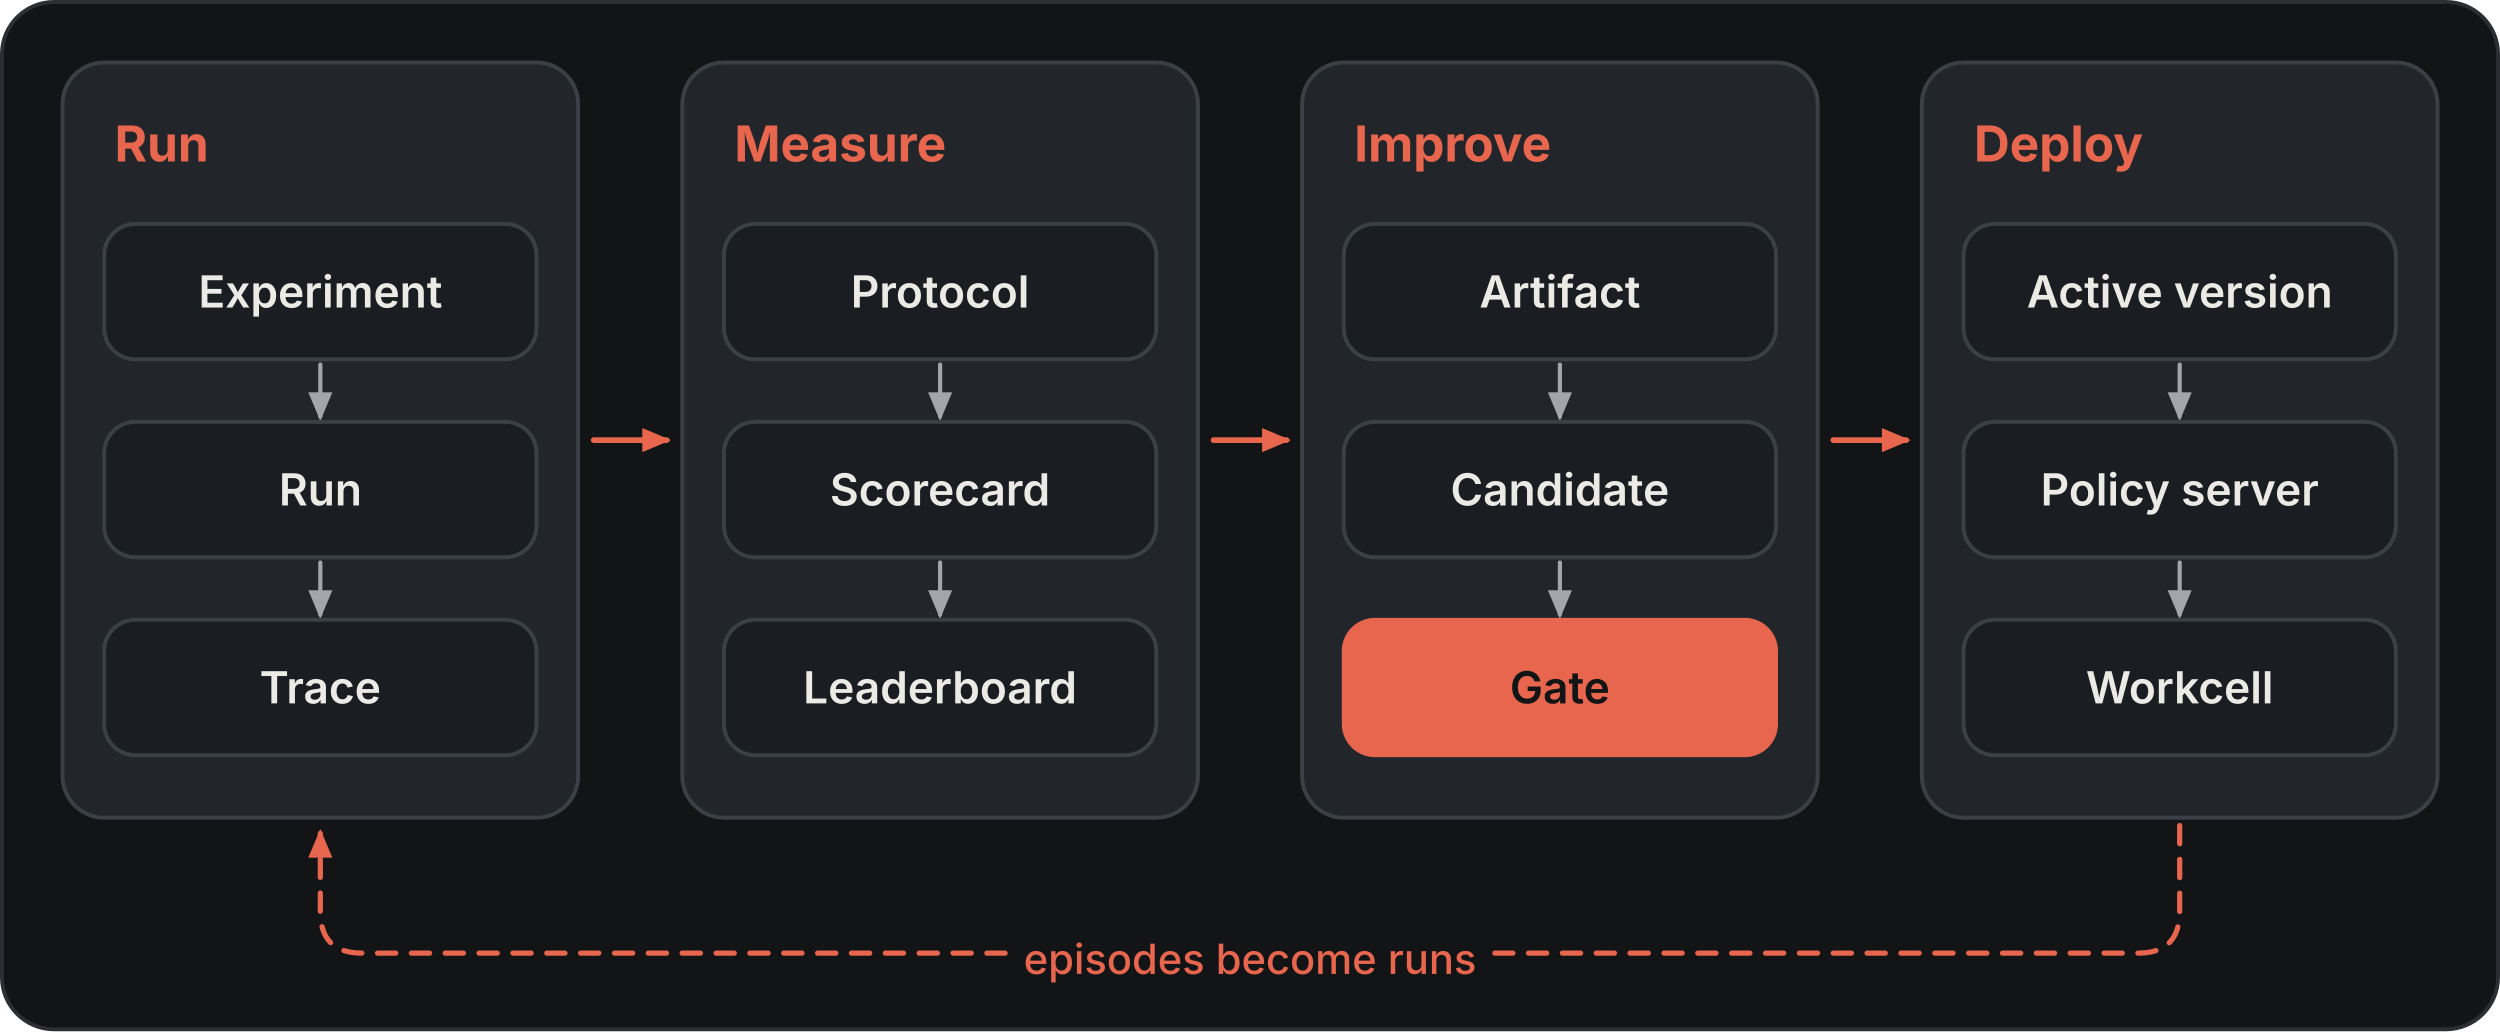
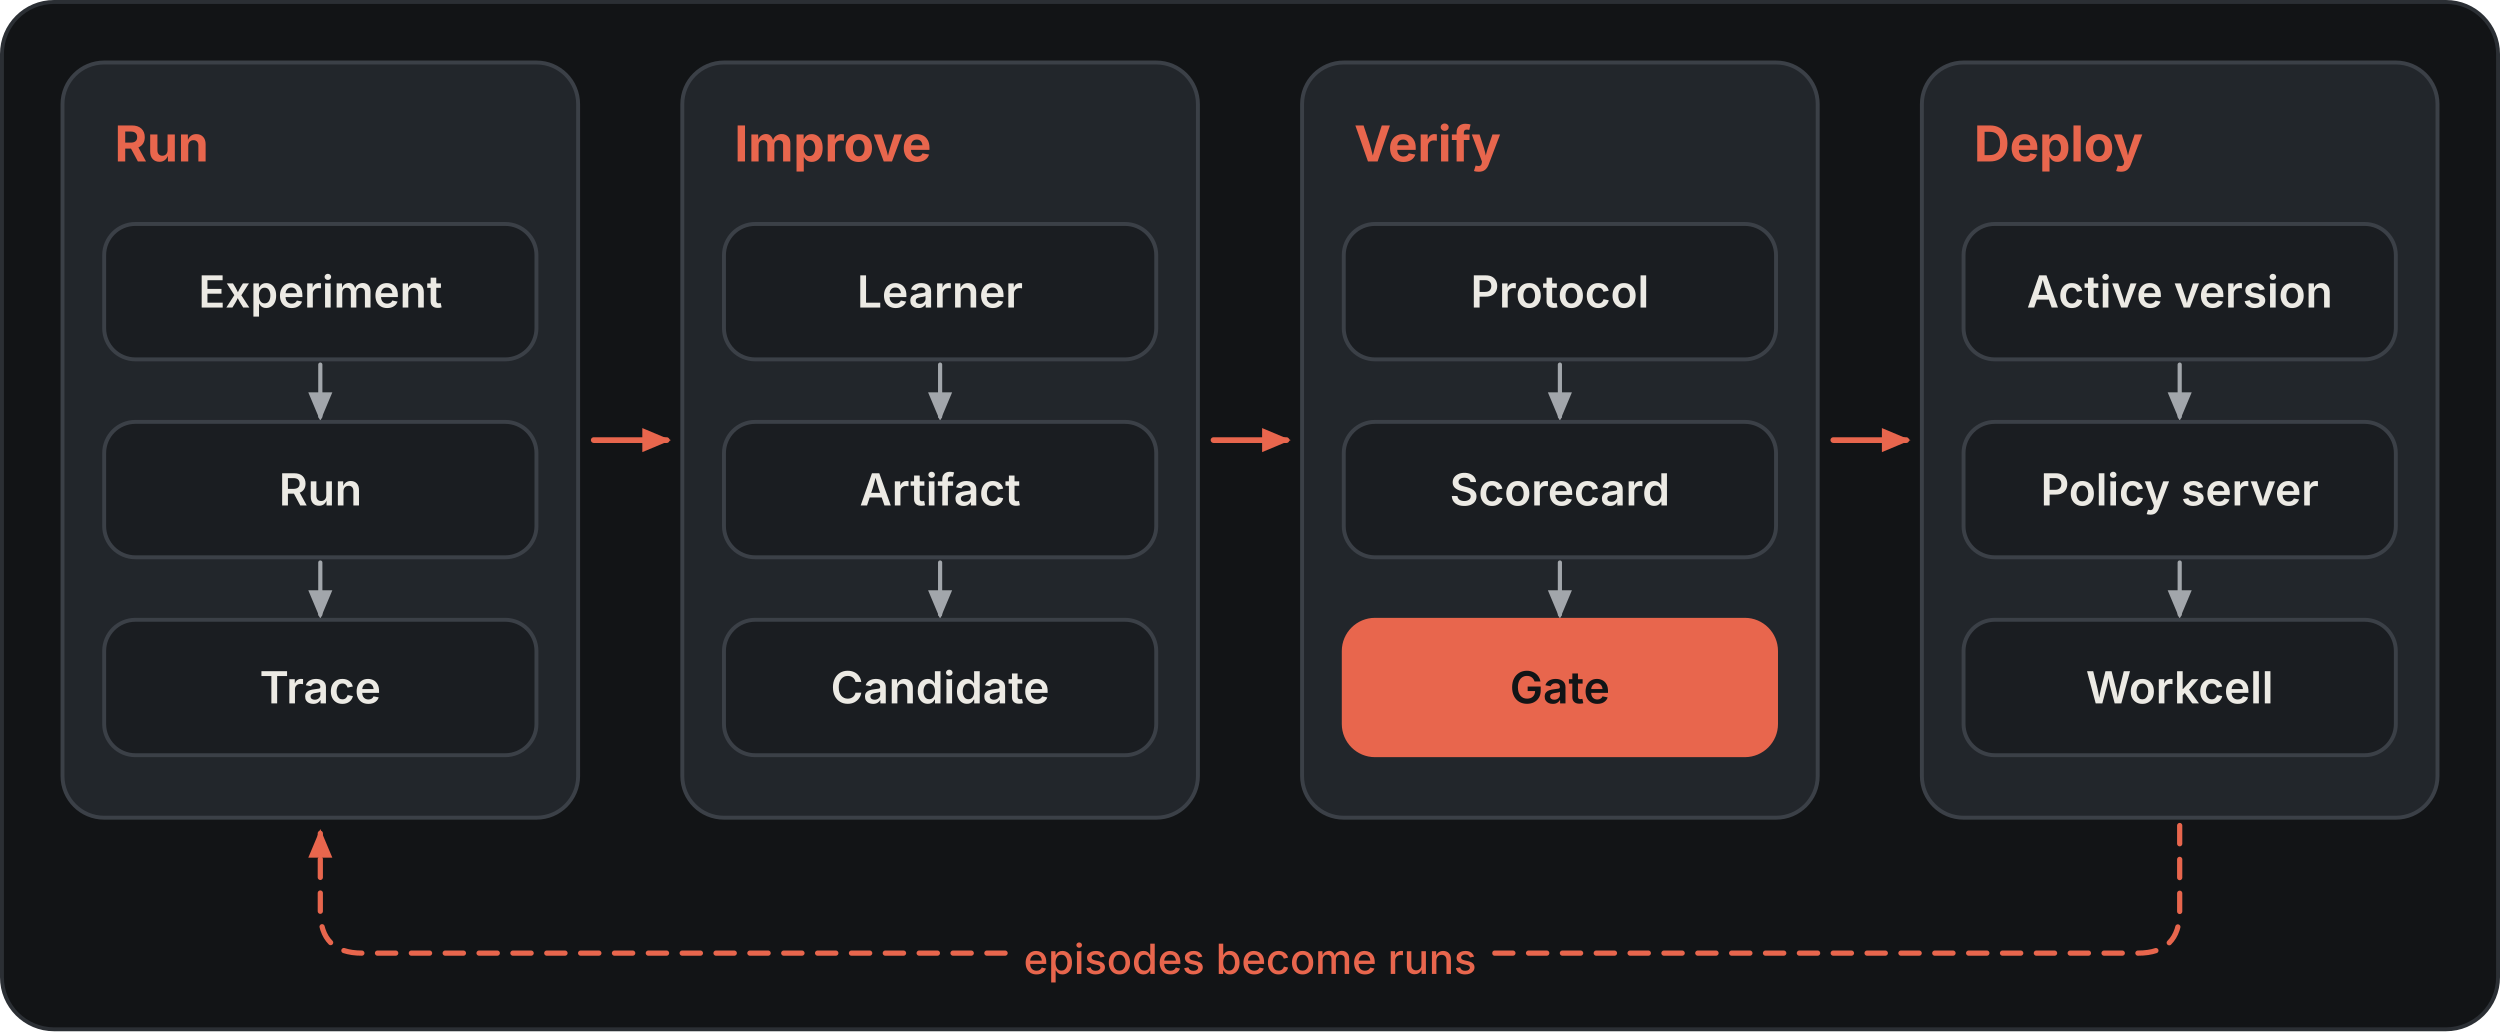
<svg xmlns="http://www.w3.org/2000/svg" viewBox="0 0 960 396" width="960" height="396" role="img" aria-labelledby="t d">
  <defs>
    <path id="b197" d="M440 1490V0H135V1490Z" />
-     <path id="b292" d="M135 0V1490H603L845 806Q860 759 879 683Q898 607 918 520Q939 432 956 351Q973 431 993 518Q1013 606 1032 682Q1051 758 1066 806L1304 1490H1774V0H1467V703Q1467 759 1470 846Q1472 933 1474 1033Q1477 1133 1478 1227Q1453 1127 1426 1026Q1398 925 1373 840Q1348 756 1330 703L1083 0H826L575 703Q558 754 534 836Q509 918 481 1016Q453 1115 427 1215Q429 1125 432 1028Q434 930 436 844Q438 759 438 703V0Z" />
    <path id="b384" d="M135 0V1490H716Q970 1490 1110 1358Q1249 1225 1249 1005Q1249 852 1181 744Q1113 635 985 581L1302 0H964L680 532H440V0ZM440 779H660Q934 779 934 1005Q934 1118 866 1178Q799 1238 659 1238H440Z" />
-     <path id="b507" d="M440 -22Q280 -22 174 62Q68 147 68 313Q68 438 128 509Q188 580 284 613Q380 646 490 656Q634 670 698 686Q761 701 761 756V761Q761 832 716 871Q670 910 586 910Q499 910 446 872Q393 835 375 781L100 827Q143 972 272 1052Q400 1132 587 1132Q707 1132 816 1094Q924 1056 992 972Q1061 889 1061 753V0H777V155H767Q726 77 645 28Q564 -22 440 -22ZM525 189Q630 189 696 250Q763 311 763 400V521Q745 508 704 498Q664 489 619 482Q574 474 541 470Q458 458 407 423Q356 388 356 321Q356 256 404 222Q451 189 525 189Z" />
+     <path id="b456" d="M571 0 49 1490H388L626 771Q662 659 698 528Q734 397 772 246Q810 398 844 528Q879 658 913 771L1143 1490H1480L970 0Z" />
    <path id="b614" d="M633 -22Q462 -22 338 48Q214 118 148 247Q81 376 81 553Q81 726 148 856Q214 986 334 1059Q455 1132 618 1132Q764 1132 883 1070Q1002 1008 1072 882Q1143 756 1143 565V481H378Q383 344 454 274Q525 204 638 204Q717 204 774 238Q830 271 854 336L1126 285Q1085 146 956 62Q828 -22 633 -22ZM380 669H854Q843 778 784 842Q725 906 621 906Q513 906 451 840Q389 773 380 669Z" />
+     <path id="b647" d="M750 1118V889H516V0H217V889H20V1118H217V1204Q217 1382 321 1471Q425 1560 580 1560Q651 1560 709 1549Q767 1538 795 1529L741 1303Q723 1308 696 1313Q670 1318 641 1318Q572 1318 544 1286Q516 1253 516 1194V1118Z" />
+     <path id="b689" d="M128 0V1118H428V0ZM278 1264Q210 1264 162 1309Q114 1354 114 1418Q114 1482 162 1527Q210 1572 278 1572Q346 1572 394 1527Q443 1482 443 1418Q443 1354 394 1309Q346 1264 278 1264Z" />
    <path id="b736" d="M428 1490V0H128V1490Z" />
    <path id="b766" d="M128 0V1118H406L418 901Q463 1023 550 1079Q637 1135 737 1135Q949 1135 1025 884Q1072 1013 1170 1074Q1269 1135 1384 1135Q1538 1135 1640 1036Q1741 936 1741 754V0H1441V697Q1441 791 1390 838Q1338 884 1263 884Q1178 884 1128 830Q1079 776 1079 688V0H789V705Q789 787 740 836Q692 884 615 884Q536 884 482 830Q428 777 428 676V0Z" />
    <path id="b773" d="M428 647V0H128V1118H411L415 887Q462 1004 548 1068Q634 1132 763 1132Q937 1132 1042 1020Q1147 908 1147 711V0H847V659Q847 763 794 822Q740 881 645 881Q549 881 488 820Q428 758 428 647Z" />
    <path id="b790" d="M628 -22Q460 -22 337 50Q214 123 148 252Q81 382 81 554Q81 727 148 857Q214 987 337 1060Q460 1132 628 1132Q796 1132 919 1060Q1042 987 1108 857Q1175 727 1175 554Q1175 382 1108 252Q1042 123 919 50Q796 -22 628 -22ZM628 214Q748 214 809 311Q870 408 870 555Q870 703 809 800Q748 896 628 896Q508 896 448 800Q387 703 387 555Q387 408 448 311Q508 214 628 214Z" />
    <path id="b84" d="M659 0H135V1490H664Q888 1490 1050 1400Q1211 1311 1298 1144Q1385 978 1385 746Q1385 513 1298 346Q1211 179 1048 90Q885 0 659 0ZM440 263H644Q859 263 970 379Q1081 495 1081 746Q1081 996 970 1112Q860 1227 646 1227H440Z" />
    <path id="b843" d="M128 -418V1118H423V930H437Q457 974 496 1021Q534 1068 598 1100Q661 1132 756 1132Q880 1132 983 1068Q1086 1004 1148 876Q1209 748 1209 557Q1209 371 1149 242Q1089 114 986 48Q883 -19 754 -19Q663 -19 600 12Q537 43 498 88Q458 134 437 179H428V-418ZM662 222Q779 222 840 316Q902 410 902 558Q902 705 841 798Q780 892 662 892Q546 892 484 801Q421 710 421 558Q421 406 484 314Q547 222 662 222Z" />
    <path id="b852" d="M128 0V1118H418V923H430Q461 1026 534 1080Q606 1133 700 1133Q751 1133 797 1123V855Q777 861 738 866Q700 870 667 870Q563 870 496 805Q428 740 428 636V0Z" />
-     <path id="b871" d="M572 -22Q370 -22 238 64Q107 150 78 306L357 354Q400 198 581 198Q667 198 716 230Q766 263 766 313Q766 398 622 428L429 468Q107 534 107 785Q107 946 236 1039Q365 1132 577 1132Q776 1132 894 1051Q1012 970 1043 834L777 787Q759 844 711 880Q663 917 581 917Q507 917 457 886Q407 854 407 804Q407 762 440 732Q472 703 551 687L752 647Q1072 582 1072 345Q1072 235 1008 152Q944 70 831 24Q718 -22 572 -22Z" />
    <path id="b915" d="M513 -14Q339 -14 234 98Q128 210 128 407V1118H428V459Q428 355 482 296Q536 237 630 237Q726 237 786 298Q847 360 847 471V1118H1148V0H864L860 232Q813 113 726 50Q640 -14 513 -14Z" />
    <path id="b980" d="M443 0 31 1118H350L538 538Q561 463 580 387Q600 311 618 233Q635 311 654 386Q672 462 696 538L882 1118H1197L784 0Z" />
    <path id="b998" d="M120 -396 189 -170 226 -179Q317 -204 375 -176Q433 -147 443 -63L451 -3L31 1118H350L538 538Q561 465 577 392Q593 320 609 246Q627 321 646 394Q666 466 690 538L886 1118H1201L726 -132Q675 -267 580 -346Q484 -426 316 -426Q256 -426 204 -418Q152 -409 120 -396Z" />
    <path id="m578" d="M703 -22Q601 -22 537 12Q473 47 436 93Q400 139 380 175H362V0H148V1490H368V936H380Q399 970 434 1016Q470 1063 534 1098Q598 1132 703 1132Q837 1132 942 1064Q1048 996 1109 867Q1170 738 1170 556Q1170 376 1110 246Q1050 116 944 47Q839 -22 703 -22ZM654 165Q750 165 814 217Q879 269 912 358Q945 447 945 558Q945 668 912 756Q880 843 816 894Q751 945 654 945Q512 945 438 838Q364 732 364 558Q364 383 439 274Q514 165 654 165Z" />
    <path id="m586" d="M618 -23Q460 -23 343 49Q226 121 161 250Q96 380 96 553Q96 727 161 858Q226 988 343 1060Q460 1132 618 1132Q792 1132 918 1044Q1045 957 1086 802L877 752Q854 839 788 892Q721 946 619 946Q518 946 452 893Q385 840 352 750Q320 661 320 553Q320 446 352 358Q385 269 452 216Q518 163 619 163Q723 163 791 218Q859 274 881 365L1089 315Q1048 157 921 67Q794 -23 618 -23Z" />
    <path id="m597" d="M564 -22Q428 -22 322 47Q217 116 156 246Q96 376 96 556Q96 738 157 867Q218 996 324 1064Q429 1132 564 1132Q668 1132 732 1098Q796 1063 832 1016Q867 970 886 936H898V1490H1118V0H904V175H886Q866 139 830 93Q793 47 729 12Q665 -22 564 -22ZM612 165Q752 165 827 274Q902 383 902 558Q902 732 828 838Q754 945 612 945Q515 945 450 894Q386 843 354 756Q321 668 321 558Q321 447 354 358Q387 269 452 217Q517 165 612 165Z" />
    <path id="m614" d="M630 -23Q465 -23 345 48Q225 119 160 248Q96 377 96 551Q96 723 160 854Q223 985 339 1058Q455 1132 611 1132Q738 1132 852 1076Q967 1019 1038 896Q1110 772 1110 570V492H317Q323 330 409 244Q495 159 632 159Q724 159 790 199Q857 239 886 317L1093 268Q1053 137 931 57Q809 -23 630 -23ZM318 656H892Q880 788 810 869Q739 950 612 950Q480 950 404 864Q327 777 318 656Z" />
    <path id="m689" d="M148 0V1118H368V0ZM259 1289Q202 1289 162 1327Q121 1365 121 1419Q121 1474 162 1512Q202 1550 259 1550Q316 1550 357 1512Q398 1474 398 1419Q398 1365 357 1327Q316 1289 259 1289Z" />
    <path id="m766" d="M148 0V1118H357L362 909Q405 1025 491 1081Q577 1137 677 1137Q786 1137 858 1075Q930 1013 963 902Q1005 1015 1102 1076Q1198 1137 1317 1137Q1416 1137 1496 1094Q1576 1051 1624 966Q1671 881 1671 754V0H1451V732Q1451 844 1388 894Q1326 944 1241 944Q1137 944 1078 880Q1018 816 1018 716V0H801V746Q801 836 744 890Q686 944 597 944Q505 944 436 880Q368 817 368 695V0Z" />
    <path id="m773" d="M368 662V0H148V1118H358L359 903Q411 1021 498 1076Q586 1132 704 1132Q875 1132 980 1024Q1084 917 1084 710V0H864V683Q864 804 801 872Q738 940 628 940Q516 940 442 868Q368 795 368 662Z" />
    <path id="m790" d="M618 -23Q461 -23 344 49Q226 121 161 250Q96 380 96 553Q96 727 161 858Q226 988 344 1060Q461 1132 618 1132Q776 1132 894 1060Q1011 988 1076 858Q1141 727 1141 553Q1141 380 1076 250Q1011 121 894 49Q776 -23 618 -23ZM618 163Q720 163 786 216Q853 270 886 358Q918 447 918 553Q918 660 886 750Q853 839 786 892Q720 946 618 946Q517 946 451 892Q385 839 352 750Q320 660 320 553Q320 447 352 358Q385 270 451 216Q517 163 618 163Z" />
    <path id="m843" d="M148 -418V1118H362V936H380Q399 970 434 1016Q470 1063 534 1098Q598 1132 703 1132Q837 1132 942 1064Q1048 996 1109 867Q1170 738 1170 556Q1170 376 1110 246Q1050 116 944 47Q839 -22 703 -22Q601 -22 537 12Q473 47 436 93Q400 139 380 175H368V-418ZM654 165Q750 165 814 217Q879 269 912 358Q945 447 945 558Q945 668 912 756Q880 843 816 894Q751 945 654 945Q512 945 438 838Q364 732 364 558Q364 383 439 274Q514 165 654 165Z" />
    <path id="m852" d="M148 0V1118H361V938H373Q403 1029 480 1082Q558 1134 656 1134Q677 1134 704 1132Q732 1130 749 1128V918Q737 921 703 926Q669 930 634 930Q519 930 444 860Q368 789 368 679V0Z" />
    <path id="m871" d="M549 -23Q367 -23 248 56Q128 134 98 283L305 326Q350 155 551 155Q658 155 720 200Q783 244 783 306Q783 412 626 447L438 490Q130 559 130 799Q130 899 186 974Q241 1049 338 1090Q436 1132 563 1132Q744 1132 847 1054Q950 977 986 853L789 810Q768 869 716 914Q664 958 565 958Q474 958 413 917Q352 876 352 813Q352 757 392 722Q433 688 525 667L705 627Q1010 558 1010 325Q1010 223 952 144Q893 66 789 22Q685 -23 549 -23Z" />
    <path id="m915" d="M529 -14Q358 -14 253 94Q148 201 148 408V1118H368V435Q368 314 432 246Q495 178 604 178Q716 178 790 250Q864 323 864 456V1118H1085V0H874L873 217Q820 95 732 40Q645 -14 529 -14Z" />
    <path id="sb141" d="M793 -20Q587 -20 432 72Q277 165 190 336Q103 508 103 743Q103 983 192 1154Q282 1326 436 1418Q590 1510 785 1510Q949 1510 1082 1447Q1216 1384 1302 1272Q1389 1160 1412 1014H1139Q1103 1133 1014 1202Q924 1271 788 1271Q668 1271 574 1210Q479 1149 425 1032Q371 914 371 745Q371 492 488 356Q606 219 794 219Q962 219 1062 314Q1162 408 1166 569H822V779H1425V600Q1425 409 1344 270Q1262 130 1120 55Q977 -20 793 -20Z" />
    <path id="sb2" d="M50 0 570 1490H909L1441 0H1148L1021 369H464L342 0ZM535 584H948L883 774Q850 877 814 1002Q779 1127 737 1282Q697 1126 663 1000Q629 873 598 774Z" />
    <path id="sb281" d="M150 0V1490H417V225H1075V0Z" />
    <path id="sb375" d="M150 0V1490H707Q878 1490 995 1426Q1112 1362 1172 1250Q1232 1139 1232 997Q1232 854 1172 742Q1111 631 993 568Q875 504 703 504H417V0ZM417 724H668Q819 724 889 801Q959 878 959 997Q959 1116 889 1191Q819 1266 666 1266H417Z" />
    <path id="sb384" d="M150 0V1490H707Q964 1490 1098 1358Q1232 1226 1232 1013Q1232 862 1164 753Q1096 644 964 592L1287 0H988L695 547H417V0ZM417 768H668Q819 768 889 832Q959 895 959 1013Q959 1133 889 1200Q819 1266 666 1266H417Z" />
    <path id="sb397" d="M673 -23Q413 -23 258 97Q104 217 95 438H358Q367 320 456 262Q545 205 671 205Q803 205 886 264Q970 324 970 420Q970 507 896 552Q822 596 701 627L532 671Q345 719 240 816Q136 913 136 1071Q136 1203 207 1302Q278 1400 401 1455Q524 1510 680 1510Q839 1510 958 1455Q1078 1400 1146 1303Q1214 1206 1217 1082H958Q948 1177 872 1230Q797 1283 676 1283Q550 1283 478 1228Q406 1172 406 1087Q406 1024 444 984Q483 945 542 921Q600 897 660 882L799 846Q909 819 1010 768Q1110 718 1174 633Q1237 548 1237 418Q1237 287 1170 188Q1103 88 977 32Q851 -23 673 -23Z" />
    <path id="sb411" d="M83 1265V1490H1269V1265H810V0H543V1265Z" />
    <path id="sb459" d="M452 0 50 1490H337L531 697Q554 596 574 484Q594 371 613 260Q633 371 654 484Q676 596 701 697L903 1490H1186L1387 697Q1412 597 1434 486Q1455 375 1475 265Q1494 375 1514 486Q1535 597 1558 697L1751 1490H2039L1636 0H1330L1113 823Q1093 901 1076 989Q1059 1077 1043 1173Q1028 1080 1012 993Q997 906 975 823L758 0Z" />
    <path id="sb507" d="M450 -23Q344 -23 259 16Q174 54 125 129Q76 204 76 314Q76 440 138 510Q199 579 296 610Q394 642 502 653Q648 669 713 682Q778 696 778 754V759Q778 841 728 886Q678 932 583 932Q485 932 427 889Q369 846 349 791L108 840Q157 988 286 1060Q414 1132 582 1132Q661 1132 742 1114Q822 1095 889 1052Q956 1008 997 934Q1038 859 1038 747V0H789V154H779Q742 82 661 30Q580 -23 450 -23ZM517 170Q637 170 708 239Q780 308 780 401V533Q762 519 716 508Q670 498 618 490Q567 483 533 478Q445 466 386 430Q328 394 328 317Q328 245 381 208Q434 170 517 170Z" />
-     <path id="sb578" d="M728 -20Q632 -20 568 12Q505 45 467 91Q429 137 409 177H392V0H138V1490H398V933H409Q428 972 465 1018Q502 1065 566 1098Q630 1132 729 1132Q858 1132 962 1066Q1067 1000 1128 872Q1190 743 1190 557Q1190 373 1130 244Q1069 115 965 48Q861 -20 728 -20ZM658 194Q788 194 856 298Q923 401 923 558Q923 714 856 816Q790 918 658 918Q529 918 461 820Q393 721 393 558Q393 395 462 294Q531 194 658 194Z" />
    <path id="sb586" d="M623 -23Q460 -23 340 50Q220 122 154 252Q89 381 89 553Q89 727 154 858Q220 988 340 1060Q460 1132 623 1132Q810 1132 940 1038Q1069 945 1105 781L862 730Q841 817 780 869Q719 921 625 921Q489 921 422 816Q354 711 354 554Q354 451 384 368Q414 285 474 236Q534 188 625 188Q721 188 782 242Q844 297 865 387L1108 336Q1072 169 942 73Q812 -23 623 -23Z" />
    <path id="sb597" d="M550 -20Q418 -20 314 48Q209 115 149 244Q89 373 89 557Q89 743 150 872Q211 1000 316 1066Q420 1132 549 1132Q649 1132 712 1098Q776 1065 813 1018Q850 972 870 933H881V1490H1141V0H886V177H870Q849 137 811 91Q773 45 710 12Q646 -20 550 -20ZM621 194Q748 194 817 294Q886 395 886 558Q886 721 818 820Q749 918 621 918Q489 918 422 816Q355 714 355 558Q355 401 422 298Q490 194 621 194Z" />
    <path id="sb614" d="M632 -23Q463 -23 342 48Q220 119 154 248Q89 377 89 552Q89 724 154 854Q218 985 336 1058Q455 1132 615 1132Q751 1132 868 1072Q984 1013 1055 888Q1126 764 1126 568V486H348Q353 337 432 259Q510 181 635 181Q721 181 782 218Q844 255 870 326L1109 277Q1069 142 944 60Q818 -23 632 -23ZM349 663H873Q861 783 796 856Q732 928 616 928Q497 928 428 852Q358 775 349 663Z" />
    <path id="sb647" d="M726 1118V914H484V0H225V914H20V1118H225V1225Q225 1336 272 1410Q319 1485 398 1522Q476 1560 572 1560Q641 1560 694 1549Q747 1538 772 1529L719 1327Q702 1332 678 1338Q653 1343 620 1343Q547 1343 516 1307Q484 1271 484 1205V1118Z" />
    <path id="sb689" d="M138 0V1118H398V0ZM268 1276Q206 1276 162 1318Q117 1359 117 1419Q117 1478 162 1520Q206 1561 268 1561Q331 1561 376 1520Q420 1478 420 1419Q420 1359 376 1318Q331 1276 268 1276Z" />
    <path id="sb727" d="M138 0V1490H398V667H417L820 1118H1125L692 635L1151 0H839L494 479L398 376V0Z" />
    <path id="sb73" d="M785 -20Q589 -20 435 71Q281 162 192 333Q103 504 103 744Q103 985 192 1156Q282 1328 436 1419Q590 1510 785 1510Q948 1510 1082 1449Q1215 1388 1302 1272Q1389 1157 1413 994H1144Q1119 1126 1021 1198Q923 1271 789 1271Q606 1271 488 1134Q371 998 371 744Q371 487 489 353Q607 219 788 219Q922 219 1020 292Q1119 364 1144 496H1414Q1393 353 1311 236Q1229 119 1095 50Q961 -20 785 -20Z" />
    <path id="sb736" d="M398 1490V0H138V1490Z" />
    <path id="sb766" d="M138 0V1118H382L390 905Q434 1024 520 1080Q607 1136 707 1136Q921 1136 994 893Q1039 1014 1136 1075Q1233 1136 1351 1136Q1502 1136 1604 1038Q1706 940 1706 754V0H1446V714Q1446 818 1389 866Q1332 914 1252 914Q1157 914 1103 855Q1049 796 1049 702V0H795V726Q795 811 742 862Q689 914 606 914Q520 914 459 856Q398 797 398 685V0Z" />
    <path id="sb773" d="M398 655V0H138V1118H384L387 895Q487 1132 733 1132Q906 1132 1010 1022Q1115 912 1115 711V0H855V671Q855 783 797 847Q739 911 637 911Q533 911 466 844Q398 777 398 655Z" />
    <path id="sb790" d="M623 -23Q460 -23 340 50Q220 122 154 252Q89 381 89 553Q89 727 154 858Q220 988 340 1060Q460 1132 623 1132Q786 1132 906 1060Q1026 988 1092 858Q1158 727 1158 553Q1158 381 1092 252Q1026 122 906 50Q786 -23 623 -23ZM623 188Q714 188 774 237Q834 286 864 369Q894 452 894 554Q894 657 864 740Q834 823 774 872Q714 921 623 921Q533 921 473 872Q413 823 384 740Q354 657 354 554Q354 452 384 369Q413 286 473 237Q533 188 623 188Z" />
    <path id="sb843" d="M138 -418V1118H392V933H409Q428 972 465 1018Q502 1065 566 1098Q630 1132 729 1132Q858 1132 962 1066Q1067 1000 1128 872Q1190 743 1190 557Q1190 373 1130 244Q1069 115 965 48Q861 -20 728 -20Q632 -20 568 12Q505 45 467 91Q429 137 409 177H398V-418ZM658 194Q788 194 856 298Q923 401 923 558Q923 714 856 816Q790 918 658 918Q529 918 461 820Q393 721 393 558Q393 395 462 294Q531 194 658 194Z" />
    <path id="sb852" d="M138 0V1118H390V931H402Q432 1028 507 1080Q582 1133 678 1133Q728 1133 773 1126V887Q757 891 721 896Q685 900 650 900Q541 900 470 832Q398 765 398 658V0Z" />
    <path id="sb871" d="M561 -23Q368 -23 242 60Q117 142 88 294L331 340Q375 176 566 176Q662 176 718 214Q775 253 775 310Q775 405 624 438L433 479Q119 547 119 792Q119 896 176 972Q233 1048 334 1090Q436 1132 570 1132Q760 1132 870 1053Q981 974 1015 844L783 798Q763 856 713 897Q663 938 573 938Q491 938 435 902Q379 865 379 808Q379 759 416 728Q452 696 538 677L728 637Q1041 570 1041 335Q1041 229 980 148Q919 68 810 22Q702 -23 561 -23Z" />
    <path id="sb889" d="M655 1118V914H439V315Q439 254 464 226Q490 197 550 197Q568 197 597 202Q626 206 645 210L686 9Q643 -4 598 -10Q553 -15 512 -15Q351 -15 265 65Q179 145 179 293V914H20V1118H179V1384H439V1118Z" />
    <path id="sb915" d="M521 -14Q348 -14 243 96Q138 206 138 407V1118H398V447Q398 335 456 271Q515 207 617 207Q721 207 788 274Q855 341 855 463V1118H1116V0H869L867 224Q767 -14 521 -14Z" />
    <path id="sb95" d="M150 0V1490H1118V1265H417V863H1066V641H417V225H1122V0Z" />
    <path id="sb980" d="M455 0 39 1118H317L521 510Q546 436 566 361Q585 286 604 210Q622 286 641 361Q660 436 685 510L888 1118H1164L746 0Z" />
    <path id="sb993" d="M50 0 420 574 72 1118H358L472 928Q505 871 532 816Q560 762 586 710Q612 762 639 817Q666 872 700 928L818 1118H1098L744 568L1115 0H831L693 224Q660 279 632 332Q605 386 579 437Q554 386 528 332Q502 279 469 224L331 0Z" />
    <path id="sb998" d="M127 -399 188 -196 219 -204Q307 -228 366 -200Q425 -171 445 -75L461 -4L39 1118H317L521 510Q545 437 563 364Q581 292 597 219Q616 293 636 366Q655 438 680 510L891 1118H1166L686 -144Q635 -278 544 -352Q453 -426 301 -426Q246 -426 200 -418Q153 -410 127 -399Z" />
    <marker id="ma2a6ab" viewBox="0 0 10 10" refX="8.5" refY="5" markerWidth="11" markerHeight="11" orient="auto-start-reverse" markerUnits="userSpaceOnUse">
      <path d="M0,0.8 L10,5 L0,9.2 z" fill="#a2a6ab" />
    </marker>
    <marker id="me8664d" viewBox="0 0 10 10" refX="8.5" refY="5" markerWidth="11" markerHeight="11" orient="auto-start-reverse" markerUnits="userSpaceOnUse">
      <path d="M0,0.8 L10,5 L0,9.2 z" fill="#e8664d" />
    </marker>
  </defs>
  <rect x="0.75" y="0.75" width="958.5" height="394.5" rx="20" fill="#121416" stroke="#2b2f34" stroke-width="1.5" />
  <rect x="24.0" y="24.0" width="198.0" height="290.0" rx="16" fill="#22262b" stroke="#3b4047" stroke-width="1.5" />
  <g transform="translate(44.0 62.0) scale(0.00928 -0.00928)" fill="#e8664d">
    <use href="#b384" x="0" />
    <use href="#b915" x="1345" />
    <use href="#b773" x="2620" />
  </g>
  <rect x="40.0" y="86.0" width="166.0" height="52.0" rx="12" fill="#1a1d21" stroke="#3b4047" stroke-width="1.5" />
  <g transform="translate(76.2 118.1) scale(0.0083 -0.0083)" fill="#eceae4">
    <use href="#sb95" x="0" />
    <use href="#sb993" x="1240" />
    <use href="#sb843" x="2405" />
    <use href="#sb614" x="3683" />
    <use href="#sb852" x="4894" />
    <use href="#sb689" x="5720" />
    <use href="#sb766" x="6256" />
    <use href="#sb614" x="8100" />
    <use href="#sb773" x="9311" />
    <use href="#sb889" x="10564" />
  </g>
  <path d="M123.0,140.0 L123.0,160.0" fill="none" stroke="#a2a6ab" stroke-width="1.6" stroke-linecap="round" stroke-linejoin="round" marker-end="url(#ma2a6ab)" />
  <rect x="40.0" y="162.0" width="166.0" height="52.0" rx="12" fill="#1a1d21" stroke="#3b4047" stroke-width="1.5" />
  <g transform="translate(107.1 194.1) scale(0.0083 -0.0083)" fill="#eceae4">
    <use href="#sb384" x="0" />
    <use href="#sb915" x="1336" />
    <use href="#sb773" x="2590" />
  </g>
  <path d="M123.0,216.0 L123.0,236.0" fill="none" stroke="#a2a6ab" stroke-width="1.6" stroke-linecap="round" stroke-linejoin="round" marker-end="url(#ma2a6ab)" />
  <rect x="40.0" y="238.0" width="166.0" height="52.0" rx="12" fill="#1a1d21" stroke="#3b4047" stroke-width="1.5" />
  <g transform="translate(99.7 270.1) scale(0.0083 -0.0083)" fill="#eceae4">
    <use href="#sb411" x="0" />
    <use href="#sb852" x="1236" />
    <use href="#sb507" x="2030" />
    <use href="#sb586" x="3206" />
    <use href="#sb614" x="4399" />
  </g>
  <path d="M228.0,169.0 L256.0,169.0" fill="none" stroke="#e8664d" stroke-width="2.2" stroke-linecap="round" stroke-linejoin="round" marker-end="url(#me8664d)" />
  <rect x="262.0" y="24.0" width="198.0" height="290.0" rx="16" fill="#22262b" stroke="#3b4047" stroke-width="1.5" />
  <g transform="translate(282.0 62.0) scale(0.00928 -0.00928)" fill="#e8664d">
-     <use href="#b292" x="0" />
-     <use href="#b614" x="1908" />
-     <use href="#b507" x="3148" />
-     <use href="#b871" x="4337" />
-     <use href="#b915" x="5484" />
-     <use href="#b852" x="6759" />
-     <use href="#b614" x="7543" />
+     <use href="#b197" x="0" />
+     <use href="#b766" x="575" />
+     <use href="#b843" x="2444" />
+     <use href="#b852" x="3735" />
+     <use href="#b790" x="4519" />
+     <use href="#b980" x="5738" />
+     <use href="#b614" x="6929" />
  </g>
  <rect x="278.0" y="86.0" width="166.0" height="52.0" rx="12" fill="#1a1d21" stroke="#3b4047" stroke-width="1.5" />
-   <g transform="translate(326.7 118.1) scale(0.0083 -0.0083)" fill="#eceae4">
+   <g transform="translate(329.1 118.1) scale(0.0083 -0.0083)" fill="#eceae4">
+     <use href="#sb281" x="0" />
+     <use href="#sb614" x="1158" />
+     <use href="#sb507" x="2389" />
+     <use href="#sb852" x="3565" />
+     <use href="#sb773" x="4398" />
+     <use href="#sb614" x="5651" />
+     <use href="#sb852" x="6862" />
+   </g>
+   <path d="M361.0,140.0 L361.0,160.0" fill="none" stroke="#a2a6ab" stroke-width="1.6" stroke-linecap="round" stroke-linejoin="round" marker-end="url(#ma2a6ab)" />
+   <rect x="278.0" y="162.0" width="166.0" height="52.0" rx="12" fill="#1a1d21" stroke="#3b4047" stroke-width="1.5" />
+   <g transform="translate(330.1 194.1) scale(0.0083 -0.0083)" fill="#eceae4">
+     <use href="#sb2" x="0" />
+     <use href="#sb852" x="1490" />
+     <use href="#sb889" x="2340" />
+     <use href="#sb689" x="3063" />
+     <use href="#sb647" x="3599" />
+     <use href="#sb507" x="4358" />
+     <use href="#sb586" x="5534" />
+     <use href="#sb889" x="6727" />
+   </g>
+   <path d="M361.0,216.0 L361.0,236.0" fill="none" stroke="#a2a6ab" stroke-width="1.6" stroke-linecap="round" stroke-linejoin="round" marker-end="url(#ma2a6ab)" />
+   <rect x="278.0" y="238.0" width="166.0" height="52.0" rx="12" fill="#1a1d21" stroke="#3b4047" stroke-width="1.5" />
+   <g transform="translate(319.0 270.1) scale(0.0083 -0.0083)" fill="#eceae4">
+     <use href="#sb73" x="0" />
+     <use href="#sb507" x="1509" />
+     <use href="#sb773" x="2685" />
+     <use href="#sb597" x="3938" />
+     <use href="#sb689" x="5216" />
+     <use href="#sb597" x="5752" />
+     <use href="#sb507" x="7030" />
+     <use href="#sb889" x="8206" />
+     <use href="#sb614" x="8909" />
+   </g>
+   <path d="M466.0,169.0 L494.0,169.0" fill="none" stroke="#e8664d" stroke-width="2.2" stroke-linecap="round" stroke-linejoin="round" marker-end="url(#me8664d)" />
+   <rect x="500.0" y="24.0" width="198.0" height="290.0" rx="16" fill="#22262b" stroke="#3b4047" stroke-width="1.5" />
+   <g transform="translate(520.0 62.0) scale(0.00928 -0.00928)" fill="#e8664d">
+     <use href="#b456" x="0" />
+     <use href="#b614" x="1404" />
+     <use href="#b852" x="2624" />
+     <use href="#b689" x="3467" />
+     <use href="#b647" x="4022" />
+     <use href="#b998" x="4837" />
+   </g>
+   <rect x="516.0" y="86.0" width="166.0" height="52.0" rx="12" fill="#1a1d21" stroke="#3b4047" stroke-width="1.5" />
+   <g transform="translate(564.7 118.1) scale(0.0083 -0.0083)" fill="#eceae4">
    <use href="#sb375" x="0" />
    <use href="#sb852" x="1321" />
    <use href="#sb790" x="2089" />
    <use href="#sb889" x="3336" />
    <use href="#sb790" x="4039" />
    <use href="#sb586" x="5286" />
    <use href="#sb790" x="6479" />
    <use href="#sb736" x="7726" />
  </g>
-   <path d="M361.0,140.0 L361.0,160.0" fill="none" stroke="#a2a6ab" stroke-width="1.6" stroke-linecap="round" stroke-linejoin="round" marker-end="url(#ma2a6ab)" />
-   <rect x="278.0" y="162.0" width="166.0" height="52.0" rx="12" fill="#1a1d21" stroke="#3b4047" stroke-width="1.5" />
-   <g transform="translate(318.7 194.1) scale(0.0083 -0.0083)" fill="#eceae4">
+   <path d="M599.0,140.0 L599.0,160.0" fill="none" stroke="#a2a6ab" stroke-width="1.6" stroke-linecap="round" stroke-linejoin="round" marker-end="url(#ma2a6ab)" />
+   <rect x="516.0" y="162.0" width="166.0" height="52.0" rx="12" fill="#1a1d21" stroke="#3b4047" stroke-width="1.5" />
+   <g transform="translate(556.7 194.1) scale(0.0083 -0.0083)" fill="#eceae4">
    <use href="#sb397" x="0" />
    <use href="#sb586" x="1332" />
    <use href="#sb790" x="2525" />
    <use href="#sb852" x="3772" />
    <use href="#sb614" x="4540" />
    <use href="#sb586" x="5751" />
    <use href="#sb507" x="6964" />
    <use href="#sb852" x="8140" />
    <use href="#sb597" x="8908" />
-   </g>
-   <path d="M361.0,216.0 L361.0,236.0" fill="none" stroke="#a2a6ab" stroke-width="1.6" stroke-linecap="round" stroke-linejoin="round" marker-end="url(#ma2a6ab)" />
-   <rect x="278.0" y="238.0" width="166.0" height="52.0" rx="12" fill="#1a1d21" stroke="#3b4047" stroke-width="1.5" />
-   <g transform="translate(308.4 270.1) scale(0.0083 -0.0083)" fill="#eceae4">
-     <use href="#sb281" x="0" />
-     <use href="#sb614" x="1158" />
-     <use href="#sb507" x="2389" />
-     <use href="#sb597" x="3565" />
-     <use href="#sb614" x="4843" />
-     <use href="#sb852" x="6054" />
-     <use href="#sb578" x="6899" />
-     <use href="#sb790" x="8177" />
-     <use href="#sb507" x="9444" />
-     <use href="#sb852" x="10620" />
-     <use href="#sb597" x="11388" />
-   </g>
-   <path d="M466.0,169.0 L494.0,169.0" fill="none" stroke="#e8664d" stroke-width="2.2" stroke-linecap="round" stroke-linejoin="round" marker-end="url(#me8664d)" />
-   <rect x="500.0" y="24.0" width="198.0" height="290.0" rx="16" fill="#22262b" stroke="#3b4047" stroke-width="1.5" />
-   <g transform="translate(520.0 62.0) scale(0.00928 -0.00928)" fill="#e8664d">
-     <use href="#b197" x="0" />
-     <use href="#b766" x="575" />
-     <use href="#b843" x="2444" />
-     <use href="#b852" x="3735" />
-     <use href="#b790" x="4519" />
-     <use href="#b980" x="5738" />
-     <use href="#b614" x="6929" />
-   </g>
-   <rect x="516.0" y="86.0" width="166.0" height="52.0" rx="12" fill="#1a1d21" stroke="#3b4047" stroke-width="1.5" />
-   <g transform="translate(568.1 118.1) scale(0.0083 -0.0083)" fill="#eceae4">
-     <use href="#sb2" x="0" />
-     <use href="#sb852" x="1490" />
-     <use href="#sb889" x="2340" />
-     <use href="#sb689" x="3063" />
-     <use href="#sb647" x="3599" />
-     <use href="#sb507" x="4358" />
-     <use href="#sb586" x="5534" />
-     <use href="#sb889" x="6727" />
-   </g>
-   <path d="M599.0,140.0 L599.0,160.0" fill="none" stroke="#a2a6ab" stroke-width="1.6" stroke-linecap="round" stroke-linejoin="round" marker-end="url(#ma2a6ab)" />
-   <rect x="516.0" y="162.0" width="166.0" height="52.0" rx="12" fill="#1a1d21" stroke="#3b4047" stroke-width="1.5" />
-   <g transform="translate(557.0 194.1) scale(0.0083 -0.0083)" fill="#eceae4">
-     <use href="#sb73" x="0" />
-     <use href="#sb507" x="1509" />
-     <use href="#sb773" x="2685" />
-     <use href="#sb597" x="3938" />
-     <use href="#sb689" x="5216" />
-     <use href="#sb597" x="5752" />
-     <use href="#sb507" x="7030" />
-     <use href="#sb889" x="8206" />
-     <use href="#sb614" x="8909" />
  </g>
  <path d="M599.0,216.0 L599.0,236.0" fill="none" stroke="#a2a6ab" stroke-width="1.6" stroke-linecap="round" stroke-linejoin="round" marker-end="url(#ma2a6ab)" />
  <rect x="516.0" y="238.0" width="166.0" height="52.0" rx="12" fill="#e8664d" stroke="#e8664d" stroke-width="1.5" />
  <g transform="translate(579.8 270.1) scale(0.0083 -0.0083)" fill="#121416">
    <use href="#sb141" x="0" />
    <use href="#sb507" x="1534" />
    <use href="#sb889" x="2710" />
    <use href="#sb614" x="3413" />
  </g>
  <path d="M704.0,169.0 L732.0,169.0" fill="none" stroke="#e8664d" stroke-width="2.2" stroke-linecap="round" stroke-linejoin="round" marker-end="url(#me8664d)" />
  <rect x="738.0" y="24.0" width="198.0" height="290.0" rx="16" fill="#22262b" stroke="#3b4047" stroke-width="1.5" />
  <g transform="translate(758.0 62.0) scale(0.00928 -0.00928)" fill="#e8664d">
    <use href="#b84" x="0" />
    <use href="#b614" x="1479" />
    <use href="#b843" x="2699" />
    <use href="#b736" x="3990" />
    <use href="#b790" x="4545" />
    <use href="#b998" x="5764" />
  </g>
  <rect x="754.0" y="86.0" width="166.0" height="52.0" rx="12" fill="#1a1d21" stroke="#3b4047" stroke-width="1.5" />
  <g transform="translate(778.3 118.1) scale(0.0083 -0.0083)" fill="#eceae4">
    <use href="#sb2" x="0" />
    <use href="#sb586" x="1459" />
    <use href="#sb889" x="2652" />
    <use href="#sb689" x="3375" />
    <use href="#sb980" x="3911" />
    <use href="#sb614" x="5075" />
    <use href="#sb980" x="6802" />
    <use href="#sb614" x="7966" />
    <use href="#sb852" x="9177" />
    <use href="#sb871" x="9990" />
    <use href="#sb689" x="11115" />
    <use href="#sb790" x="11651" />
    <use href="#sb773" x="12898" />
  </g>
  <path d="M837.0,140.0 L837.0,160.0" fill="none" stroke="#a2a6ab" stroke-width="1.6" stroke-linecap="round" stroke-linejoin="round" marker-end="url(#ma2a6ab)" />
  <rect x="754.0" y="162.0" width="166.0" height="52.0" rx="12" fill="#1a1d21" stroke="#3b4047" stroke-width="1.5" />
  <g transform="translate(783.6 194.1) scale(0.0083 -0.0083)" fill="#eceae4">
    <use href="#sb375" x="0" />
    <use href="#sb790" x="1306" />
    <use href="#sb736" x="2553" />
    <use href="#sb689" x="3089" />
    <use href="#sb586" x="3625" />
    <use href="#sb998" x="4780" />
    <use href="#sb871" x="6501" />
    <use href="#sb614" x="7626" />
    <use href="#sb852" x="8837" />
    <use href="#sb980" x="9682" />
    <use href="#sb614" x="10846" />
    <use href="#sb852" x="12057" />
  </g>
  <path d="M837.0,216.0 L837.0,236.0" fill="none" stroke="#a2a6ab" stroke-width="1.6" stroke-linecap="round" stroke-linejoin="round" marker-end="url(#ma2a6ab)" />
  <rect x="754.0" y="238.0" width="166.0" height="52.0" rx="12" fill="#1a1d21" stroke="#3b4047" stroke-width="1.5" />
  <g transform="translate(801.0 270.1) scale(0.0083 -0.0083)" fill="#eceae4">
    <use href="#sb459" x="0" />
    <use href="#sb790" x="1986" />
    <use href="#sb852" x="3233" />
    <use href="#sb727" x="4078" />
    <use href="#sb586" x="5198" />
    <use href="#sb614" x="6391" />
    <use href="#sb736" x="7602" />
    <use href="#sb736" x="8138" />
  </g>
  <path d="M837.0,317.0 L837.0,350.0 Q837.0,366.0 821.0,366.0 L139.0,366.0 Q123.0,366.0 123.0,350.0 L123.0,320.0" fill="none" stroke="#e8664d" stroke-width="2" stroke-linecap="round" stroke-linejoin="round" stroke-dasharray="7 6" marker-end="url(#me8664d)" />
  <rect x="387.1" y="357.0" width="185.9" height="24.0" rx="6" fill="#121416" />
  <g transform="translate(393.1 374.0) scale(0.00781 -0.00781)" fill="#e8664d">
    <use href="#m614" x="0" />
    <use href="#m843" x="1203" />
    <use href="#m689" x="2469" />
    <use href="#m871" x="2985" />
    <use href="#m790" x="4088" />
    <use href="#m597" x="5325" />
    <use href="#m614" x="6591" />
    <use href="#m871" x="7794" />
    <use href="#m578" x="9443" />
    <use href="#m614" x="10709" />
    <use href="#m586" x="11912" />
    <use href="#m790" x="13094" />
    <use href="#m766" x="14331" />
    <use href="#m614" x="16150" />
    <use href="#m852" x="17899" />
    <use href="#m915" x="18691" />
    <use href="#m773" x="19923" />
    <use href="#m871" x="21155" />
  </g>
</svg>
